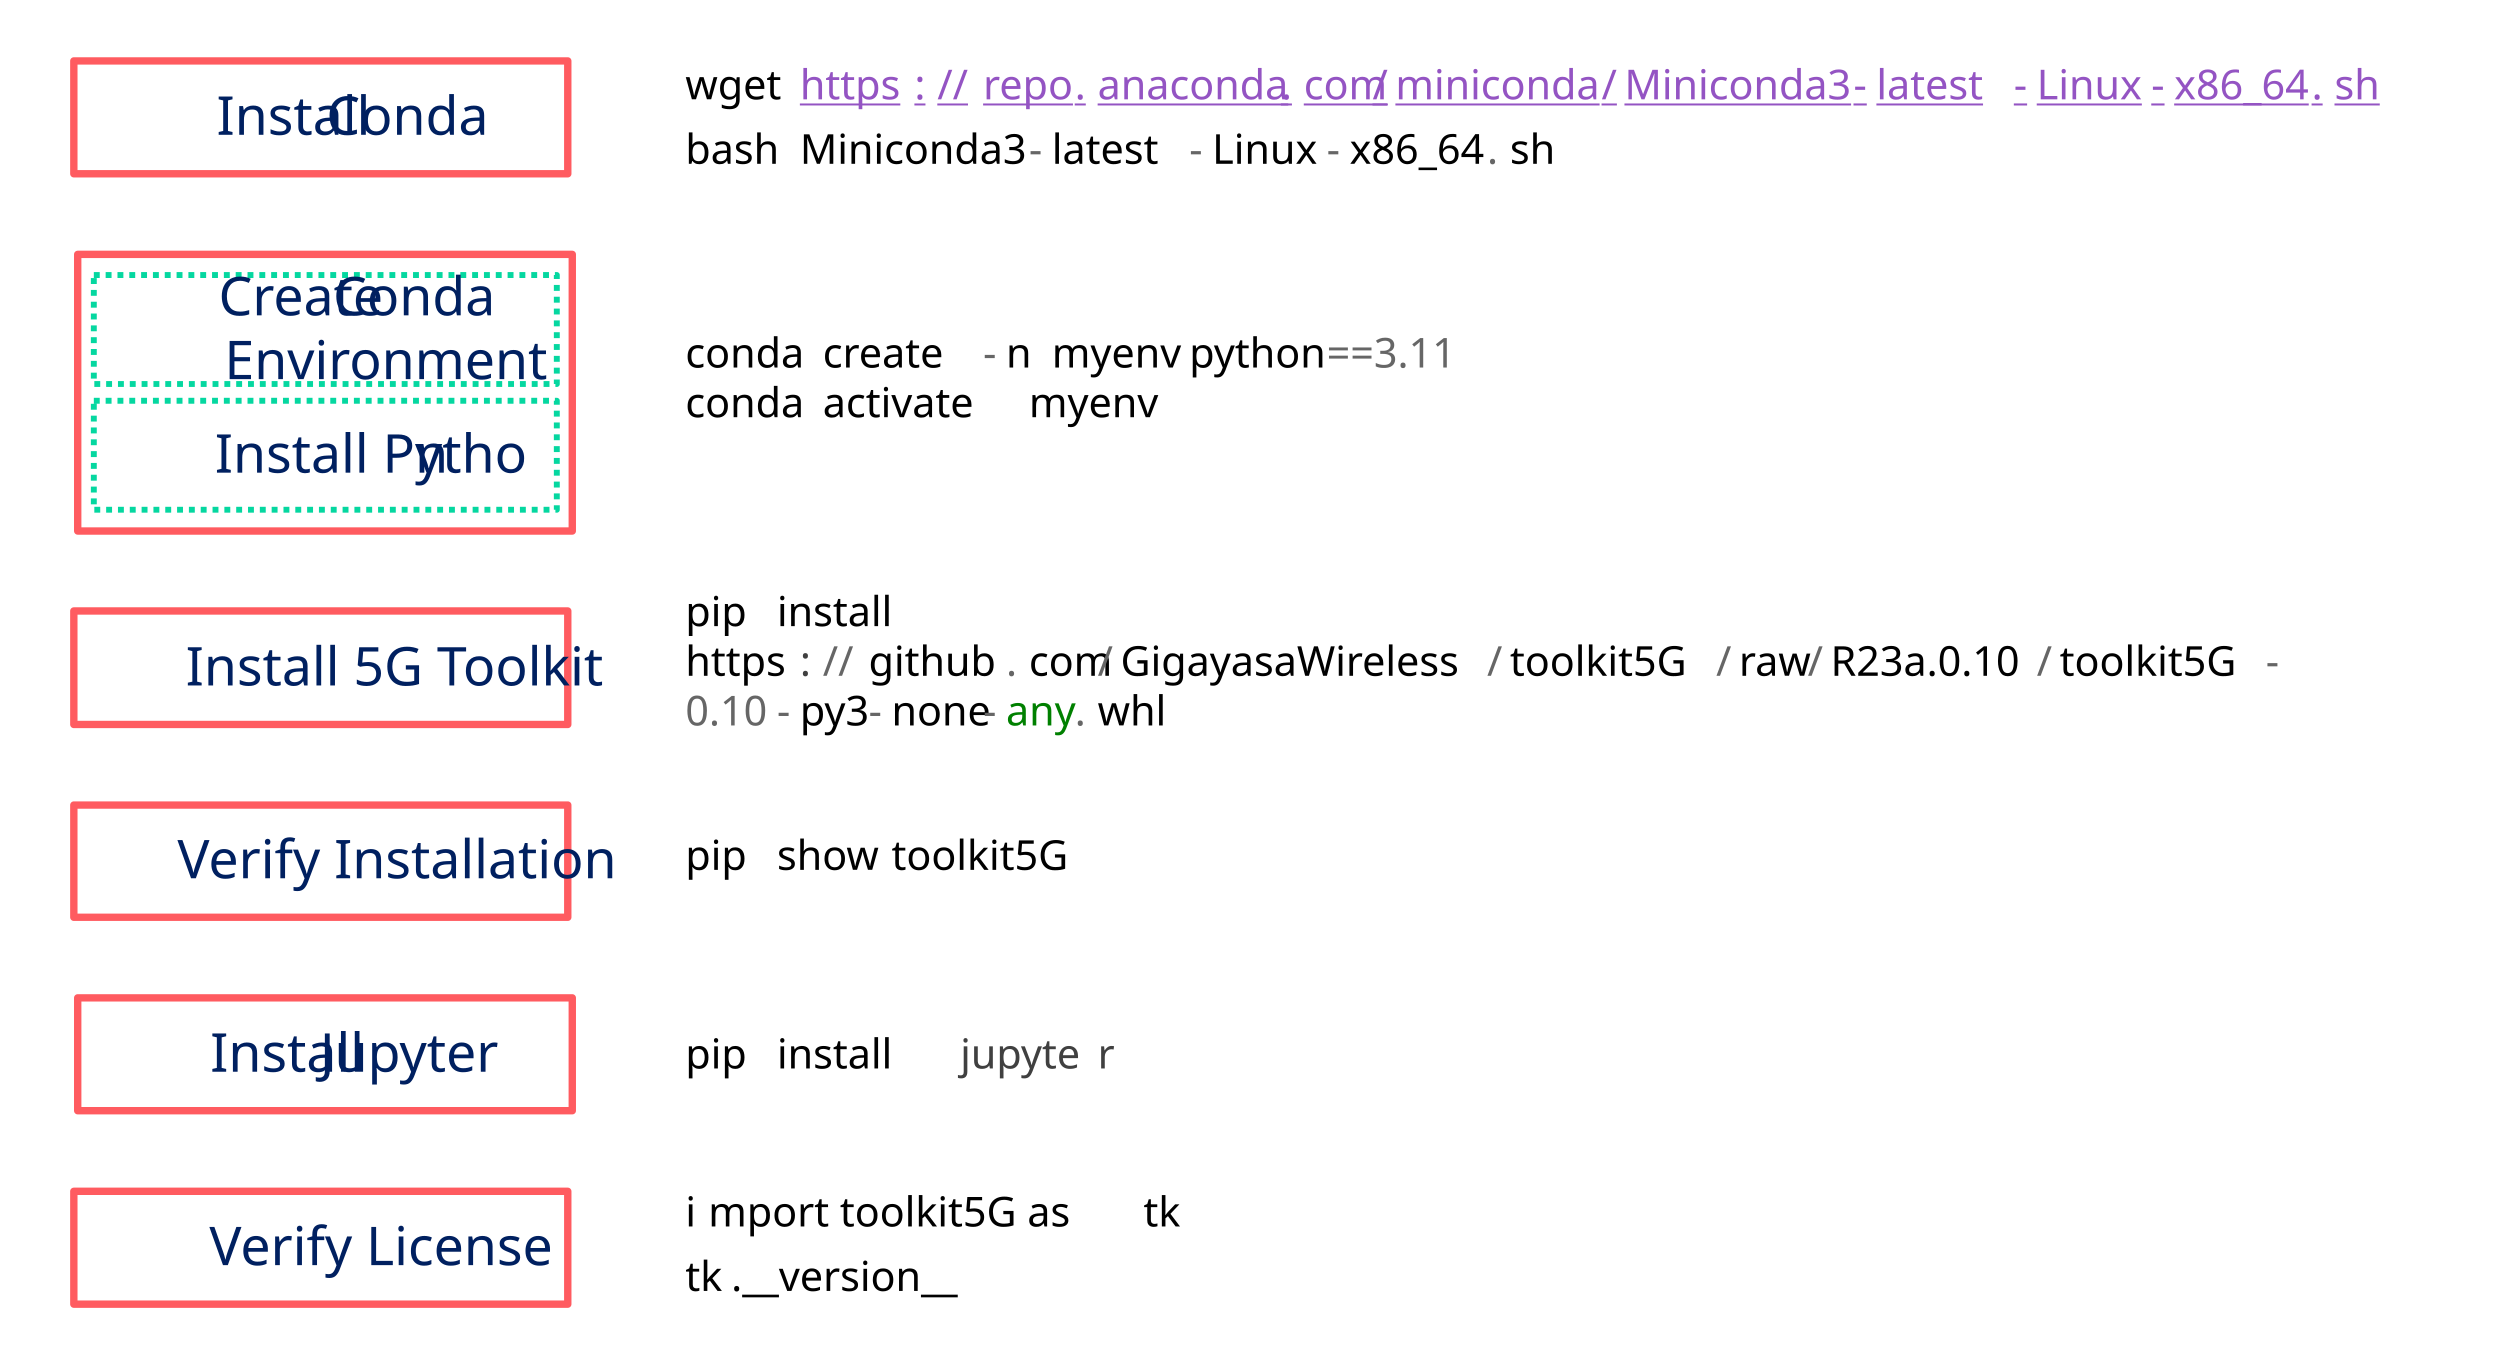
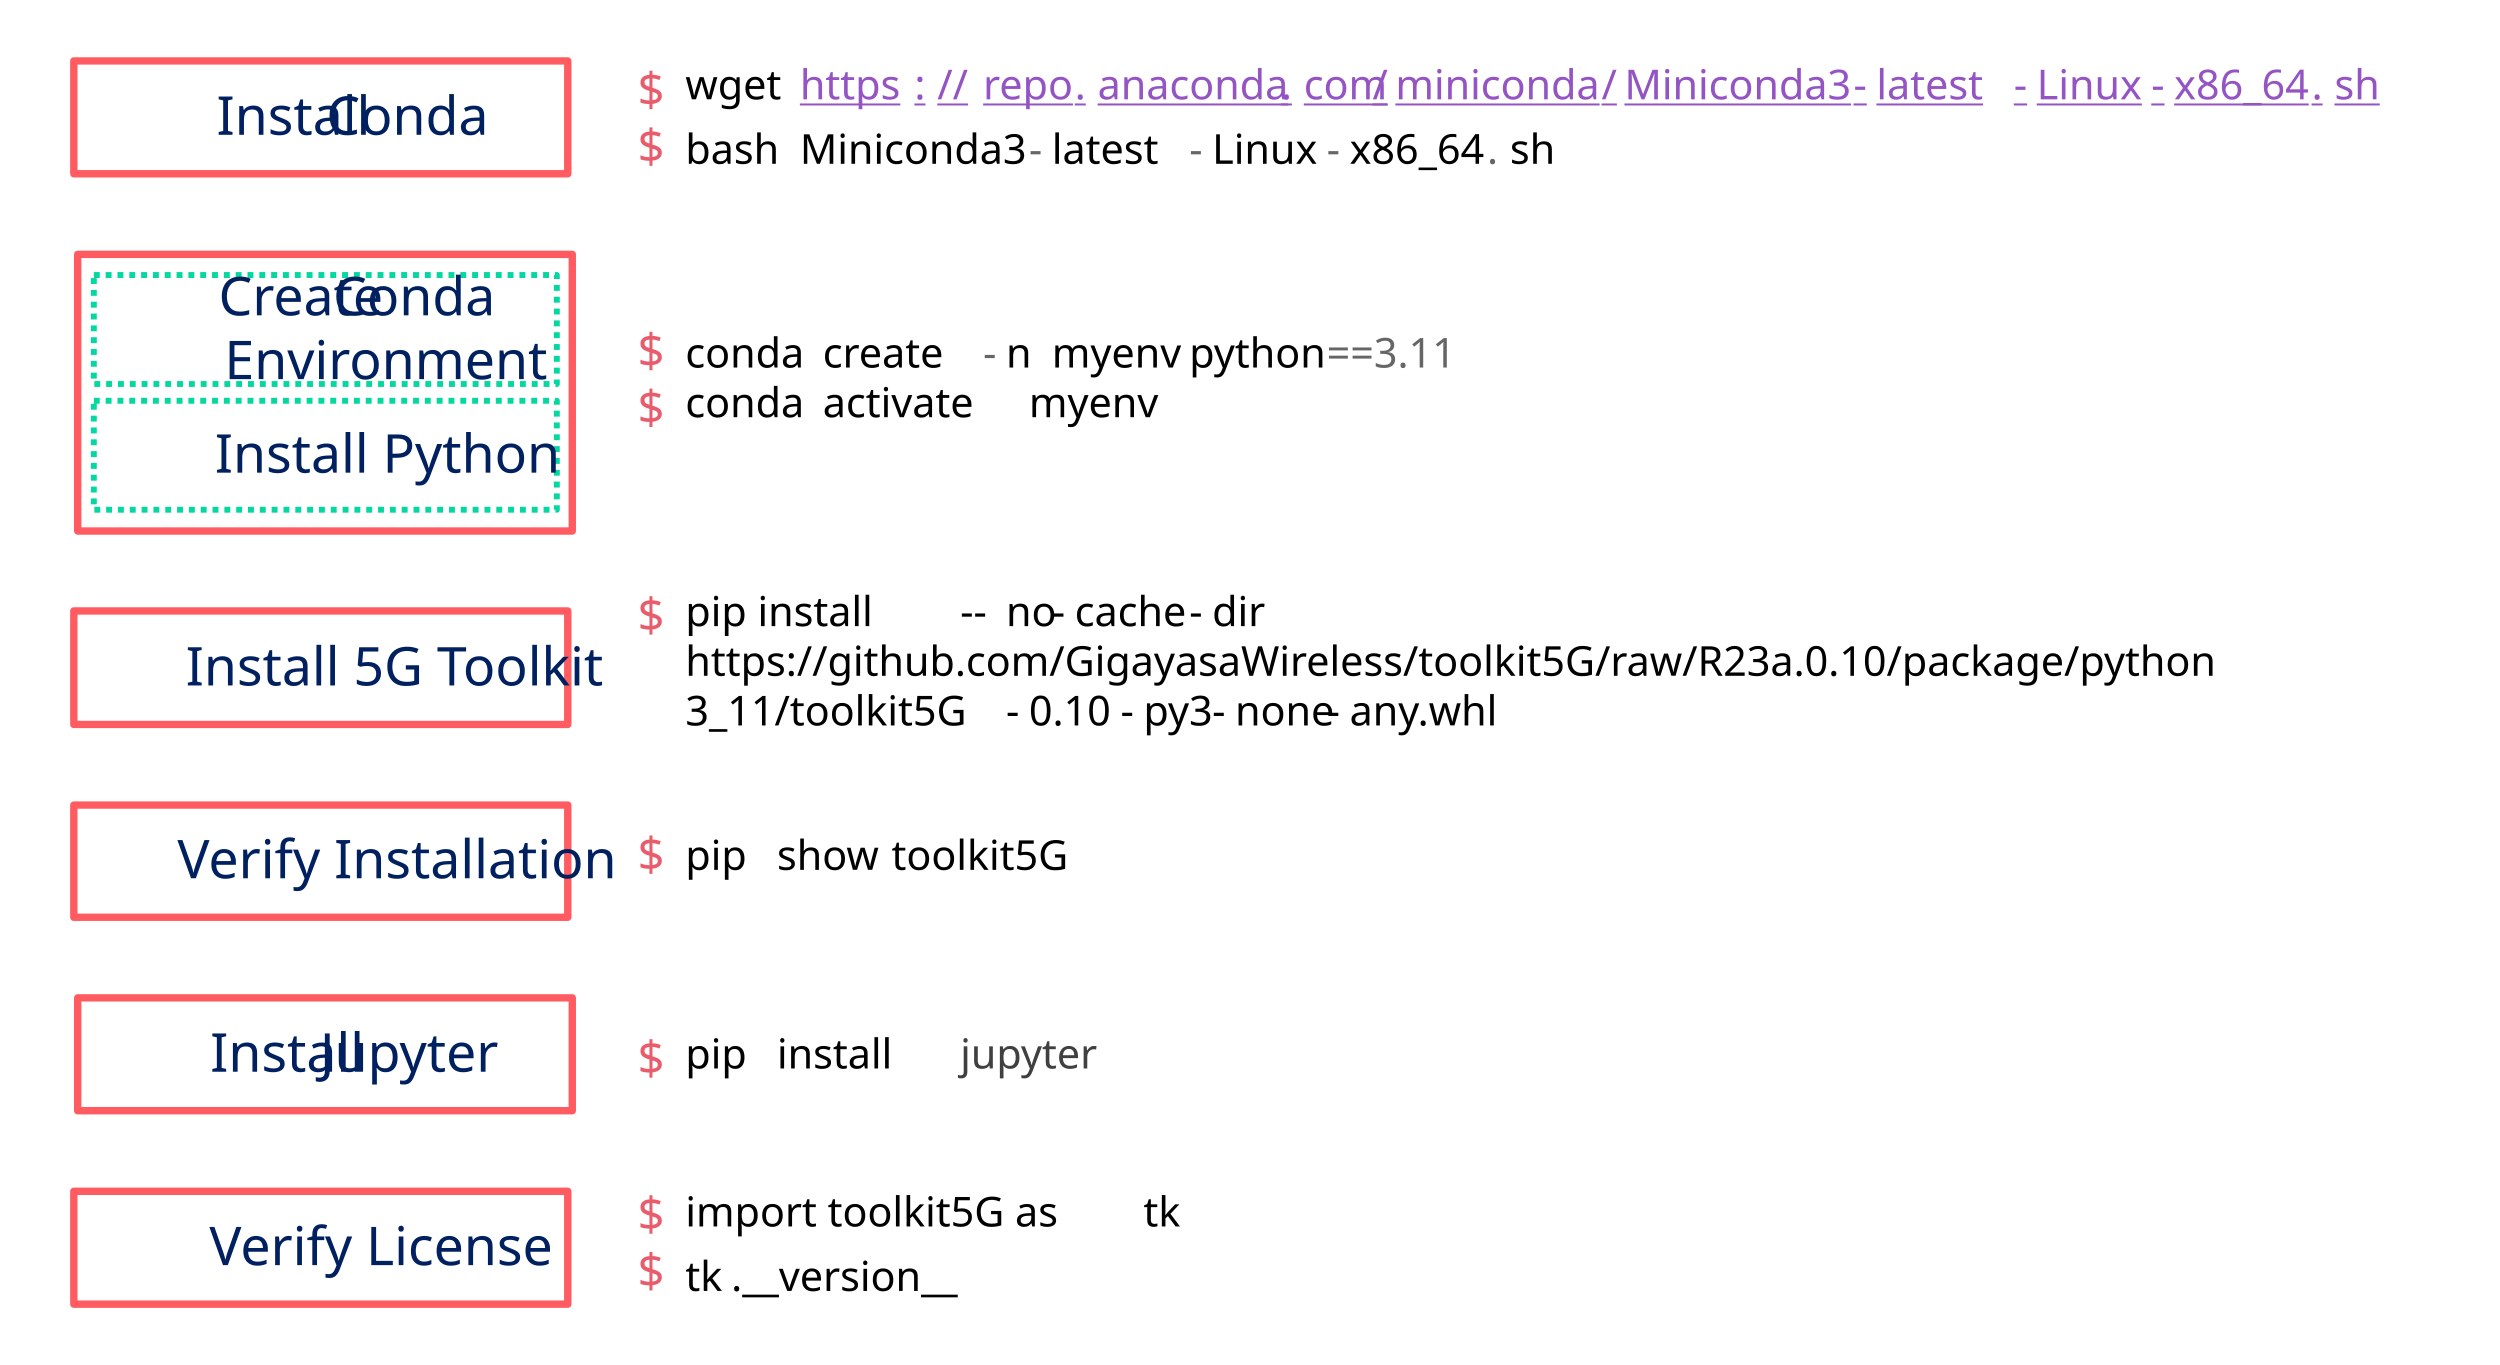
<svg xmlns="http://www.w3.org/2000/svg" width="3877" height="2116" xml:space="preserve" overflow="hidden">
  <defs>
    <clipPath id="clip0">
      <rect x="523" y="635" width="3877" height="2116" />
    </clipPath>
  </defs>
  <g clip-path="url(#clip0)" transform="translate(-523 -635)">
    <rect x="637.5" y="729.5" width="766" height="175" stroke="#FF5B60" stroke-width="11.458" stroke-linejoin="round" stroke-miterlimit="10" fill="none" />
    <text fill="#002060" font-family="Tw Cen MT Condensed,Tw Cen MT Condensed_MSFontService,sans-serif" font-weight="400" font-stretch="condensed" font-size="83" transform="matrix(1 0 0 1 858.825 844)">Install </text>
    <text fill="#002060" font-family="Tw Cen MT Condensed,Tw Cen MT Condensed_MSFontService,sans-serif" font-weight="400" font-stretch="condensed" font-size="83" transform="matrix(1 0 0 1 1028.98 844)">Conda</text>
    <rect x="637.5" y="1582.5" width="766" height="176" stroke="#FF5B60" stroke-width="11.458" stroke-linejoin="round" stroke-miterlimit="10" fill="none" />
    <text fill="#002060" font-family="Tw Cen MT Condensed,Tw Cen MT Condensed_MSFontService,sans-serif" font-weight="400" font-stretch="condensed" font-size="83" transform="matrix(1 0 0 1 810.987 1698)">Install 5G Toolkit</text>
    <rect x="637.5" y="1883.5" width="766" height="174" stroke="#FF5B60" stroke-width="11.458" stroke-linejoin="round" stroke-miterlimit="10" fill="none" />
    <text fill="#002060" font-family="Tw Cen MT Condensed,Tw Cen MT Condensed_MSFontService,sans-serif" font-weight="400" font-stretch="condensed" font-size="83" transform="matrix(1 0 0 1 798.095 1997)">Verify Installation</text>
    <rect x="643.5" y="1029.5" width="767" height="429" stroke="#FF5B60" stroke-width="11.458" stroke-linejoin="round" stroke-miterlimit="10" fill="none" />
    <rect x="668.5" y="1061.5" width="718" height="169" stroke="#05D7A0" stroke-width="9.167" stroke-linejoin="round" stroke-miterlimit="10" stroke-dasharray="9.167 9.167" fill="none" />
    <text fill="#002060" font-family="Tw Cen MT Condensed,Tw Cen MT Condensed_MSFontService,sans-serif" font-weight="400" font-stretch="condensed" font-size="83" transform="matrix(1 0 0 1 861.89 1124)">Create </text>
    <text fill="#002060" font-family="Tw Cen MT Condensed,Tw Cen MT Condensed_MSFontService,sans-serif" font-weight="400" font-stretch="condensed" font-size="83" transform="matrix(1 0 0 1 1039.49 1124)">Conda</text>
    <text fill="#002060" font-family="Tw Cen MT Condensed,Tw Cen MT Condensed_MSFontService,sans-serif" font-weight="400" font-stretch="condensed" font-size="83" transform="matrix(1 0 0 1 871.057 1223)">Environment</text>
    <rect x="668.5" y="1256.5" width="718" height="169" stroke="#05D7A0" stroke-width="9.167" stroke-linejoin="round" stroke-miterlimit="10" stroke-dasharray="9.167 9.167" fill="none" />
-     <text fill="#002060" font-family="Tw Cen MT Condensed,Tw Cen MT Condensed_MSFontService,sans-serif" font-weight="400" font-stretch="condensed" font-size="83" transform="matrix(1 0 0 1 856.161 1368)">Install Pytho</text>
-     <text fill="#002060" font-family="Tw Cen MT Condensed,Tw Cen MT Condensed_MSFontService,sans-serif" font-weight="400" font-stretch="condensed" font-size="83" transform="matrix(1 0 0 1 1166.68 1368)">n</text>
+     <text fill="#002060" font-family="Tw Cen MT Condensed,Tw Cen MT Condensed_MSFontService,sans-serif" font-weight="400" font-stretch="condensed" font-size="83" transform="matrix(1 0 0 1 856.161 1368)">Install Python</text>
    <rect x="643.5" y="2182.5" width="767" height="175" stroke="#FF5B60" stroke-width="11.458" stroke-linejoin="round" stroke-miterlimit="10" fill="none" />
    <text fill="#002060" font-family="Tw Cen MT Condensed,Tw Cen MT Condensed_MSFontService,sans-serif" font-weight="400" font-stretch="condensed" font-size="83" transform="matrix(1 0 0 1 848.999 2297)">Install </text>
    <text fill="#002060" font-family="Tw Cen MT Condensed,Tw Cen MT Condensed_MSFontService,sans-serif" font-weight="400" font-stretch="condensed" font-size="83" transform="matrix(1 0 0 1 1019.16 2297)">Jupyter</text>
    <rect x="637.5" y="2482.5" width="766" height="175" stroke="#FF5B60" stroke-width="11.458" stroke-linejoin="round" stroke-miterlimit="10" fill="none" />
    <text fill="#002060" font-family="Tw Cen MT Condensed,Tw Cen MT Condensed_MSFontService,sans-serif" font-weight="400" font-stretch="condensed" font-size="83" transform="matrix(1 0 0 1 847.652 2597)">Verify License</text>
    <text font-family="Consolas,Consolas_MSFontService,sans-serif" font-weight="400" font-size="64" transform="matrix(1 0 0 1 1585.83 789)">wget</text>
    <text fill="#9454C3" font-family="Consolas,Consolas_MSFontService,sans-serif" font-weight="400" font-size="64" text-decoration="underline" transform="matrix(1 0 0 1 1763.44 789)">https</text>
    <text fill="#9454C3" font-family="Consolas,Consolas_MSFontService,sans-serif" font-weight="400" font-size="64" text-decoration="underline" transform="matrix(1 0 0 1 1941.04 789)">:</text>
    <text fill="#9454C3" font-family="Consolas,Consolas_MSFontService,sans-serif" font-weight="400" font-size="64" text-decoration="underline" transform="matrix(1 0 0 1 1976.56 789)">//</text>
    <text fill="#9454C3" font-family="Consolas,Consolas_MSFontService,sans-serif" font-weight="400" font-size="64" text-decoration="underline" transform="matrix(1 0 0 1 2047.6 789)">repo</text>
    <text fill="#9454C3" font-family="Consolas,Consolas_MSFontService,sans-serif" font-weight="400" font-size="64" text-decoration="underline" transform="matrix(1 0 0 1 2189.69 789)">.</text>
    <text fill="#9454C3" font-family="Consolas,Consolas_MSFontService,sans-serif" font-weight="400" font-size="64" text-decoration="underline" transform="matrix(1 0 0 1 2225.21 789)">anaconda</text>
-     <text fill="#9454C3" font-family="Consolas,Consolas_MSFontService,sans-serif" font-weight="400" font-size="64" text-decoration="underline" transform="matrix(1 0 0 1 2509.38 789)">.</text>
+     <text fill="#9454C3" font-family="Consolas,Consolas_MSFontService,sans-serif" font-weight="400" font-size="64" text-decoration="underline" transform="matrix(1 0 0 1 2509.37 789)">.</text>
    <text fill="#9454C3" font-family="Consolas,Consolas_MSFontService,sans-serif" font-weight="400" font-size="64" text-decoration="underline" transform="matrix(1 0 0 1 2544.9 789)">com</text>
    <text fill="#9454C3" font-family="Consolas,Consolas_MSFontService,sans-serif" font-weight="400" font-size="64" text-decoration="underline" transform="matrix(1 0 0 1 2651.46 789)">/</text>
    <text fill="#9454C3" font-family="Consolas,Consolas_MSFontService,sans-serif" font-weight="400" font-size="64" text-decoration="underline" transform="matrix(1 0 0 1 2686.98 789)">miniconda</text>
    <text fill="#9454C3" font-family="Consolas,Consolas_MSFontService,sans-serif" font-weight="400" font-size="64" text-decoration="underline" transform="matrix(1 0 0 1 3006.67 789)">/</text>
    <text fill="#9454C3" font-family="Consolas,Consolas_MSFontService,sans-serif" font-weight="400" font-size="64" text-decoration="underline" transform="matrix(1 0 0 1 3042.19 789)">Miniconda3</text>
    <text fill="#9454C3" font-family="Consolas,Consolas_MSFontService,sans-serif" font-weight="400" font-size="64" text-decoration="underline" transform="matrix(1 0 0 1 3397.4 789)">-</text>
    <text fill="#9454C3" font-family="Consolas,Consolas_MSFontService,sans-serif" font-weight="400" font-size="64" text-decoration="underline" transform="matrix(1 0 0 1 3432.92 789)">latest</text>
    <text fill="#9454C3" font-family="Consolas,Consolas_MSFontService,sans-serif" font-weight="400" font-size="64" text-decoration="underline" transform="matrix(1 0 0 1 3646.04 789)">-</text>
    <text fill="#9454C3" font-family="Consolas,Consolas_MSFontService,sans-serif" font-weight="400" font-size="64" text-decoration="underline" transform="matrix(1 0 0 1 3681.56 789)">Linux</text>
    <text fill="#9454C3" font-family="Consolas,Consolas_MSFontService,sans-serif" font-weight="400" font-size="64" text-decoration="underline" transform="matrix(1 0 0 1 3859.17 789)">-</text>
    <text fill="#9454C3" font-family="Consolas,Consolas_MSFontService,sans-serif" font-weight="400" font-size="64" text-decoration="underline" transform="matrix(1 0 0 1 3894.69 789)">x86_64</text>
    <text fill="#9454C3" font-family="Consolas,Consolas_MSFontService,sans-serif" font-weight="400" font-size="64" text-decoration="underline" transform="matrix(1 0 0 1 4107.81 789)">.</text>
    <text fill="#9454C3" font-family="Consolas,Consolas_MSFontService,sans-serif" font-weight="400" font-size="64" text-decoration="underline" transform="matrix(1 0 0 1 4143.33 789)">sh</text>
    <text font-family="Consolas,Consolas_MSFontService,sans-serif" font-weight="400" font-size="64" transform="matrix(1 0 0 1 1585.83 889)">bash</text>
    <text font-family="Consolas,Consolas_MSFontService,sans-serif" font-weight="400" font-size="64" transform="matrix(1 0 0 1 1763.44 889)">Miniconda3</text>
    <text fill="#666666" font-family="Consolas,Consolas_MSFontService,sans-serif" font-weight="400" font-size="64" transform="matrix(1 0 0 1 2118.65 889)">-</text>
    <text font-family="Consolas,Consolas_MSFontService,sans-serif" font-weight="400" font-size="64" transform="matrix(1 0 0 1 2154.17 889)">latest</text>
    <text fill="#666666" font-family="Consolas,Consolas_MSFontService,sans-serif" font-weight="400" font-size="64" transform="matrix(1 0 0 1 2367.29 889)">-</text>
    <text font-family="Consolas,Consolas_MSFontService,sans-serif" font-weight="400" font-size="64" transform="matrix(1 0 0 1 2402.81 889)">Linux</text>
    <text fill="#666666" font-family="Consolas,Consolas_MSFontService,sans-serif" font-weight="400" font-size="64" transform="matrix(1 0 0 1 2580.42 889)">-</text>
    <text font-family="Consolas,Consolas_MSFontService,sans-serif" font-weight="400" font-size="64" transform="matrix(1 0 0 1 2615.94 889)">x86_64</text>
    <text fill="#666666" font-family="Consolas,Consolas_MSFontService,sans-serif" font-weight="400" font-size="64" transform="matrix(1 0 0 1 2829.06 889)">.</text>
    <text font-family="Consolas,Consolas_MSFontService,sans-serif" font-weight="400" font-size="64" transform="matrix(1 0 0 1 2864.58 889)">sh</text>
    <text font-family="Consolas,Consolas_MSFontService,sans-serif" font-weight="400" font-size="64" transform="matrix(1 0 0 1 1585.83 1205)">conda</text>
    <text font-family="Consolas,Consolas_MSFontService,sans-serif" font-weight="400" font-size="64" transform="matrix(1 0 0 1 1798.96 1205)">create</text>
    <text fill="#666666" font-family="Consolas,Consolas_MSFontService,sans-serif" font-weight="400" font-size="64" transform="matrix(1 0 0 1 2047.6 1205)">-</text>
    <text font-family="Consolas,Consolas_MSFontService,sans-serif" font-weight="400" font-size="64" transform="matrix(1 0 0 1 2083.12 1205)">n</text>
    <text font-family="Consolas,Consolas_MSFontService,sans-serif" font-weight="400" font-size="64" transform="matrix(1 0 0 1 2154.17 1205)">myenv</text>
    <text font-family="Consolas,Consolas_MSFontService,sans-serif" font-weight="400" font-size="64" transform="matrix(1 0 0 1 2367.29 1205)">python</text>
    <text fill="#666666" font-family="Consolas,Consolas_MSFontService,sans-serif" font-weight="400" font-size="64" transform="matrix(1 0 0 1 2580.42 1205)">==3.11</text>
    <text font-family="Consolas,Consolas_MSFontService,sans-serif" font-weight="400" font-size="64" transform="matrix(1 0 0 1 1585.83 1282)">conda</text>
    <text font-family="Consolas,Consolas_MSFontService,sans-serif" font-weight="400" font-size="64" transform="matrix(1 0 0 1 1798.96 1282)">activate</text>
    <text font-family="Consolas,Consolas_MSFontService,sans-serif" font-weight="400" font-size="64" transform="matrix(1 0 0 1 2118.65 1282)">myenv</text>
-     <text font-family="Consolas,Consolas_MSFontService,sans-serif" font-weight="400" font-size="64" transform="matrix(1 0 0 1 1585.83 1606)">pip</text>
-     <text font-family="Consolas,Consolas_MSFontService,sans-serif" font-weight="400" font-size="64" transform="matrix(1 0 0 1 1727.92 1606)">install</text>
-     <text font-family="Consolas,Consolas_MSFontService,sans-serif" font-weight="400" font-size="64" transform="matrix(1 0 0 1 1585.83 1683)">https</text>
-     <text fill="#404040" font-family="Consolas,Consolas_MSFontService,sans-serif" font-weight="400" font-size="64" transform="matrix(1 0 0 1 1763.44 1683)">:</text>
-     <text fill="#666666" font-family="Consolas,Consolas_MSFontService,sans-serif" font-weight="400" font-size="64" transform="matrix(1 0 0 1 1798.96 1683)">//</text>
-     <text font-family="Consolas,Consolas_MSFontService,sans-serif" font-weight="400" font-size="64" transform="matrix(1 0 0 1 1870 1683)">github</text>
-     <text fill="#666666" font-family="Consolas,Consolas_MSFontService,sans-serif" font-weight="400" font-size="64" transform="matrix(1 0 0 1 2083.12 1683)">.</text>
-     <text font-family="Consolas,Consolas_MSFontService,sans-serif" font-weight="400" font-size="64" transform="matrix(1 0 0 1 2118.65 1683)">com</text>
-     <text fill="#666666" font-family="Consolas,Consolas_MSFontService,sans-serif" font-weight="400" font-size="64" transform="matrix(1 0 0 1 2225.21 1683)">/</text>
-     <text font-family="Consolas,Consolas_MSFontService,sans-serif" font-weight="400" font-size="64" transform="matrix(1 0 0 1 2260.73 1683)">GigayasaWireless</text>
-     <text fill="#666666" font-family="Consolas,Consolas_MSFontService,sans-serif" font-weight="400" font-size="64" transform="matrix(1 0 0 1 2829.06 1683)">/</text>
-     <text font-family="Consolas,Consolas_MSFontService,sans-serif" font-weight="400" font-size="64" transform="matrix(1 0 0 1 2864.58 1683)">toolkit5G</text>
-     <text fill="#666666" font-family="Consolas,Consolas_MSFontService,sans-serif" font-weight="400" font-size="64" transform="matrix(1 0 0 1 3184.27 1683)">/</text>
-     <text font-family="Consolas,Consolas_MSFontService,sans-serif" font-weight="400" font-size="64" transform="matrix(1 0 0 1 3219.79 1683)">raw</text>
-     <text fill="#666666" font-family="Consolas,Consolas_MSFontService,sans-serif" font-weight="400" font-size="64" transform="matrix(1 0 0 1 3326.35 1683)">/</text>
-     <text font-family="Consolas,Consolas_MSFontService,sans-serif" font-weight="400" font-size="64" transform="matrix(1 0 0 1 3361.87 1683)">R23a.0.10</text>
-     <text fill="#666666" font-family="Consolas,Consolas_MSFontService,sans-serif" font-weight="400" font-size="64" transform="matrix(1 0 0 1 3681.56 1683)">/</text>
-     <text font-family="Consolas,Consolas_MSFontService,sans-serif" font-weight="400" font-size="64" transform="matrix(1 0 0 1 3717.08 1683)">toolkit5G</text>
-     <text fill="#666666" font-family="Consolas,Consolas_MSFontService,sans-serif" font-weight="400" font-size="64" transform="matrix(1 0 0 1 4036.77 1683)">-</text>
-     <text fill="#666666" font-family="Consolas,Consolas_MSFontService,sans-serif" font-weight="400" font-size="64" transform="matrix(1 0 0 1 1585.83 1760)">0.10</text>
-     <text fill="#666666" font-family="Consolas,Consolas_MSFontService,sans-serif" font-weight="400" font-size="64" transform="matrix(1 0 0 1 1727.92 1760)">-</text>
-     <text font-family="Consolas,Consolas_MSFontService,sans-serif" font-weight="400" font-size="64" transform="matrix(1 0 0 1 1763.44 1760)">py3</text>
-     <text fill="#666666" font-family="Consolas,Consolas_MSFontService,sans-serif" font-weight="400" font-size="64" transform="matrix(1 0 0 1 1870 1760)">-</text>
-     <text font-family="Consolas,Consolas_MSFontService,sans-serif" font-weight="400" font-size="64" transform="matrix(1 0 0 1 1905.52 1760)">none</text>
-     <text fill="#666666" font-family="Consolas,Consolas_MSFontService,sans-serif" font-weight="400" font-size="64" transform="matrix(1 0 0 1 2047.6 1760)">-</text>
-     <text fill="#008000" font-family="Consolas,Consolas_MSFontService,sans-serif" font-weight="400" font-size="64" transform="matrix(1 0 0 1 2083.12 1760)">any</text>
-     <text fill="#666666" font-family="Consolas,Consolas_MSFontService,sans-serif" font-weight="400" font-size="64" transform="matrix(1 0 0 1 2189.69 1760)">.</text>
-     <text font-family="Consolas,Consolas_MSFontService,sans-serif" font-weight="400" font-size="64" transform="matrix(1 0 0 1 2225.21 1760)">whl</text>
+     <text font-family="Consolas,Consolas_MSFontService,sans-serif" font-weight="400" font-size="64" transform="matrix(1 0 0 1 1585.83 1606)">pip install </text>
+     <text font-family="Consolas,Consolas_MSFontService,sans-serif" font-weight="400" font-size="64" transform="matrix(1 0 0 1 2012.08 1606)">--</text>
+     <text font-family="Consolas,Consolas_MSFontService,sans-serif" font-weight="400" font-size="64" transform="matrix(1 0 0 1 2083.12 1606)">no</text>
+     <text font-family="Consolas,Consolas_MSFontService,sans-serif" font-weight="400" font-size="64" transform="matrix(1 0 0 1 2154.17 1606)">-</text>
+     <text font-family="Consolas,Consolas_MSFontService,sans-serif" font-weight="400" font-size="64" transform="matrix(1 0 0 1 2189.69 1606)">cache</text>
+     <text font-family="Consolas,Consolas_MSFontService,sans-serif" font-weight="400" font-size="64" transform="matrix(1 0 0 1 2367.29 1606)">-</text>
+     <text font-family="Consolas,Consolas_MSFontService,sans-serif" font-weight="400" font-size="64" transform="matrix(1 0 0 1 2402.81 1606)">dir</text>
+     <text font-family="Consolas,Consolas_MSFontService,sans-serif" font-weight="400" font-size="64" transform="matrix(1 0 0 1 1585.83 1683)">https://github.com/GigayasaWireless/toolkit5G/raw/R23a.0.10/package/python</text>
+     <text font-family="Consolas,Consolas_MSFontService,sans-serif" font-weight="400" font-size="64" transform="matrix(1 0 0 1 1585.83 1760)">3_11/toolkit5G</text>
+     <text font-family="Consolas,Consolas_MSFontService,sans-serif" font-weight="400" font-size="64" transform="matrix(1 0 0 1 2083.12 1760)">-</text>
+     <text font-family="Consolas,Consolas_MSFontService,sans-serif" font-weight="400" font-size="64" transform="matrix(1 0 0 1 2118.65 1760)">0.10</text>
+     <text font-family="Consolas,Consolas_MSFontService,sans-serif" font-weight="400" font-size="64" transform="matrix(1 0 0 1 2260.73 1760)">-</text>
+     <text font-family="Consolas,Consolas_MSFontService,sans-serif" font-weight="400" font-size="64" transform="matrix(1 0 0 1 2296.25 1760)">py3</text>
+     <text font-family="Consolas,Consolas_MSFontService,sans-serif" font-weight="400" font-size="64" transform="matrix(1 0 0 1 2402.81 1760)">-</text>
+     <text font-family="Consolas,Consolas_MSFontService,sans-serif" font-weight="400" font-size="64" transform="matrix(1 0 0 1 2438.33 1760)">none</text>
+     <text font-family="Consolas,Consolas_MSFontService,sans-serif" font-weight="400" font-size="64" transform="matrix(1 0 0 1 2580.42 1760)">-</text>
+     <text font-family="Consolas,Consolas_MSFontService,sans-serif" font-weight="400" font-size="64" transform="matrix(1 0 0 1 2615.94 1760)">any.whl</text>
    <text font-family="Consolas,Consolas_MSFontService,sans-serif" font-weight="400" font-size="64" transform="matrix(1 0 0 1 1585.83 1984)">pip</text>
    <text font-family="Consolas,Consolas_MSFontService,sans-serif" font-weight="400" font-size="64" transform="matrix(1 0 0 1 1727.92 1984)">show</text>
    <text font-family="Consolas,Consolas_MSFontService,sans-serif" font-weight="400" font-size="64" transform="matrix(1 0 0 1 1905.52 1984)">toolkit5G</text>
    <text font-family="Consolas,Consolas_MSFontService,sans-serif" font-weight="400" font-size="64" transform="matrix(1 0 0 1 1585.83 2292)">pip</text>
    <text font-family="Consolas,Consolas_MSFontService,sans-serif" font-weight="400" font-size="64" transform="matrix(1 0 0 1 1727.92 2292)">install</text>
-     <text fill="#404040" font-family="Consolas,Consolas_MSFontService,sans-serif" font-weight="400" font-size="64" transform="matrix(1 0 0 1 2012.08 2292)">jupyte</text>
-     <text fill="#404040" font-family="Consolas,Consolas_MSFontService,sans-serif" font-weight="400" font-size="64" transform="matrix(1 0 0 1 2225.21 2292)">r</text>
-     <text font-family="Consolas,Consolas_MSFontService,sans-serif" font-weight="400" font-size="64" transform="matrix(1 0 0 1 1585.83 2537)">i</text>
-     <text font-family="Consolas,Consolas_MSFontService,sans-serif" font-weight="400" font-size="64" transform="matrix(1 0 0 1 1621.35 2537)">mport toolkit5G as </text>
+     <text fill="#404040" font-family="Consolas,Consolas_MSFontService,sans-serif" font-weight="400" font-size="64" transform="matrix(1 0 0 1 2012.08 2292)">jupyter</text>
+     <text font-family="Consolas,Consolas_MSFontService,sans-serif" font-weight="400" font-size="64" transform="matrix(1 0 0 1 1585.83 2537)">import toolkit5G as </text>
    <text font-family="Consolas,Consolas_MSFontService,sans-serif" font-weight="400" font-size="64" transform="matrix(1 0 0 1 2296.25 2537)">tk</text>
    <text font-family="Consolas,Consolas_MSFontService,sans-serif" font-weight="400" font-size="64" transform="matrix(1 0 0 1 1585.83 2637)">tk</text>
    <text font-family="Consolas,Consolas_MSFontService,sans-serif" font-weight="400" font-size="64" transform="matrix(1 0 0 1 1656.87 2637)">.__version__</text>
+     <text fill="#E95C6C" font-family="Consolas,Consolas_MSFontService,sans-serif" font-weight="400" font-size="73" transform="matrix(1 0 0 1 1511.69 800)">$</text>
+     <text fill="#E95C6C" font-family="Consolas,Consolas_MSFontService,sans-serif" font-weight="400" font-size="73" transform="matrix(1 0 0 1 1511.69 888)">$</text>
+     <text fill="#E95C6C" font-family="Consolas,Consolas_MSFontService,sans-serif" font-weight="400" font-size="73" transform="matrix(1 0 0 1 1511.69 1205)">$</text>
+     <text fill="#E95C6C" font-family="Consolas,Consolas_MSFontService,sans-serif" font-weight="400" font-size="73" transform="matrix(1 0 0 1 1511.69 1293)">$</text>
+     <text fill="#E95C6C" font-family="Consolas,Consolas_MSFontService,sans-serif" font-weight="400" font-size="73" transform="matrix(1 0 0 1 1511.69 1615)">$</text>
+     <text fill="#E95C6C" font-family="Consolas,Consolas_MSFontService,sans-serif" font-weight="400" font-size="73" transform="matrix(1 0 0 1 1511.69 2544)">$</text>
+     <text fill="#E95C6C" font-family="Consolas,Consolas_MSFontService,sans-serif" font-weight="400" font-size="73" transform="matrix(1 0 0 1 1511.69 2632)">$</text>
+     <text fill="#E95C6C" font-family="Consolas,Consolas_MSFontService,sans-serif" font-weight="400" font-size="73" transform="matrix(1 0 0 1 1511.69 1986)">$</text>
+     <text fill="#E95C6C" font-family="Consolas,Consolas_MSFontService,sans-serif" font-weight="400" font-size="73" transform="matrix(1 0 0 1 1511.69 2302)">$</text>
  </g>
</svg>
